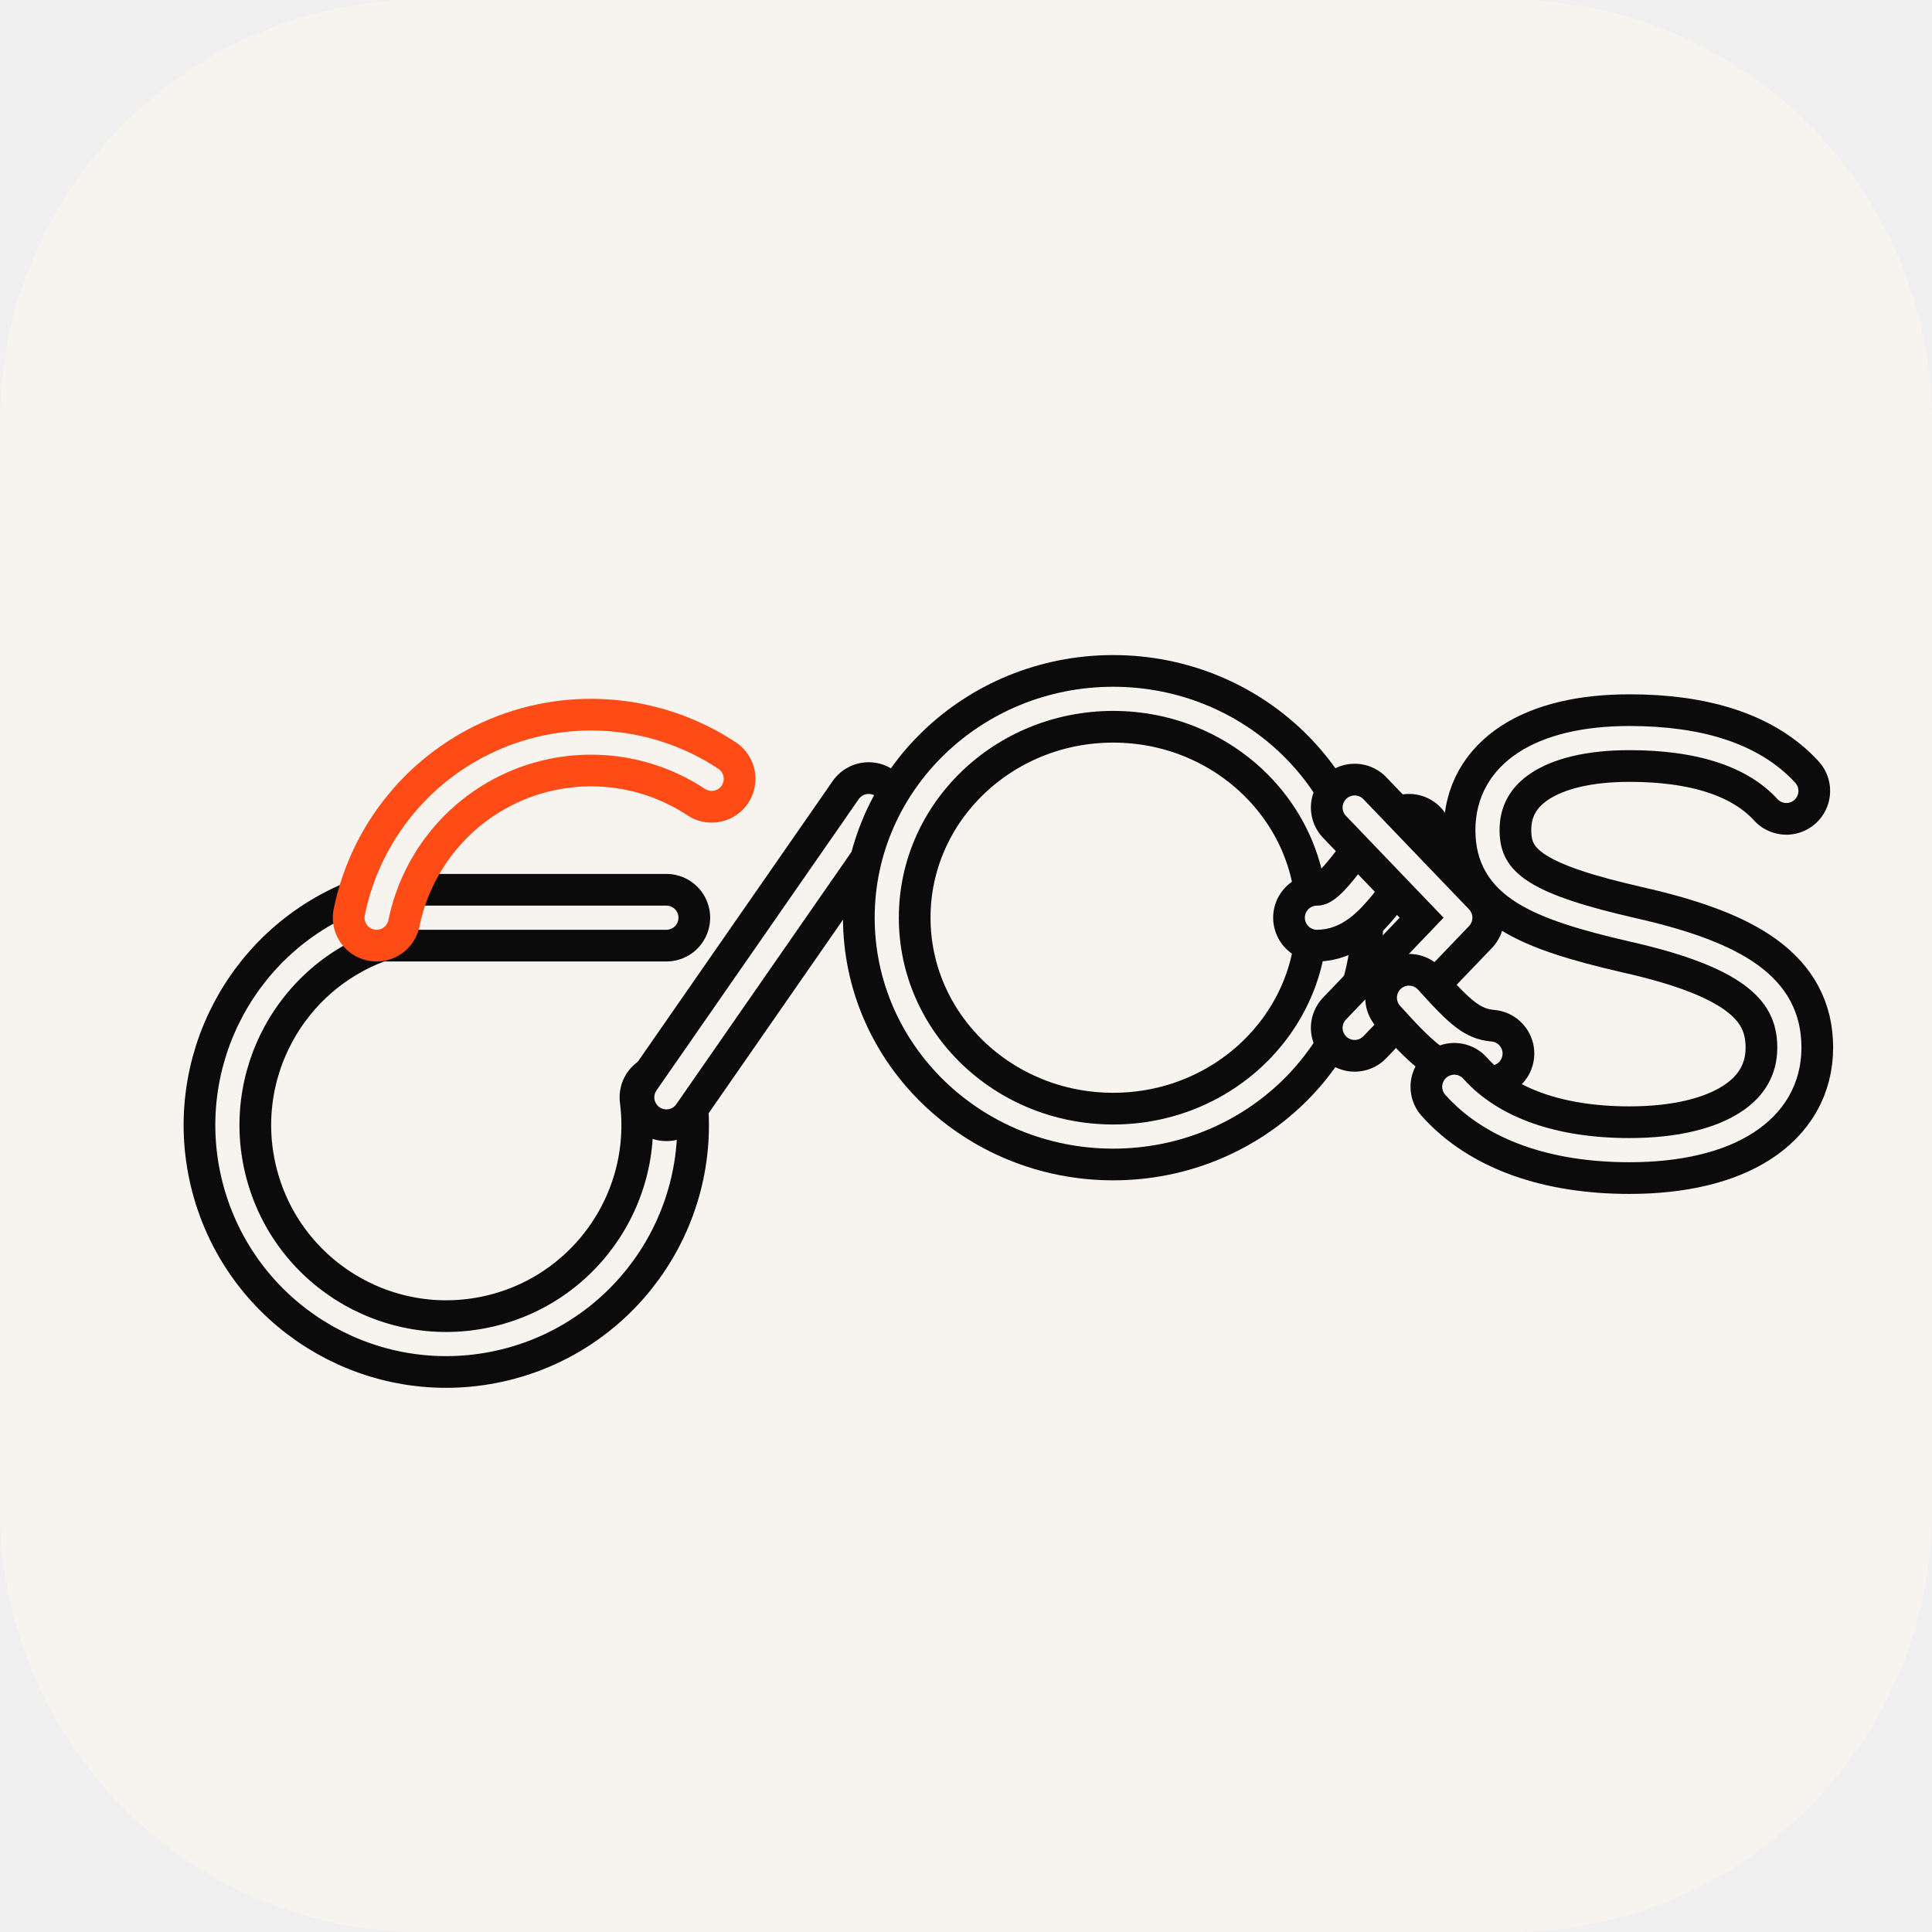
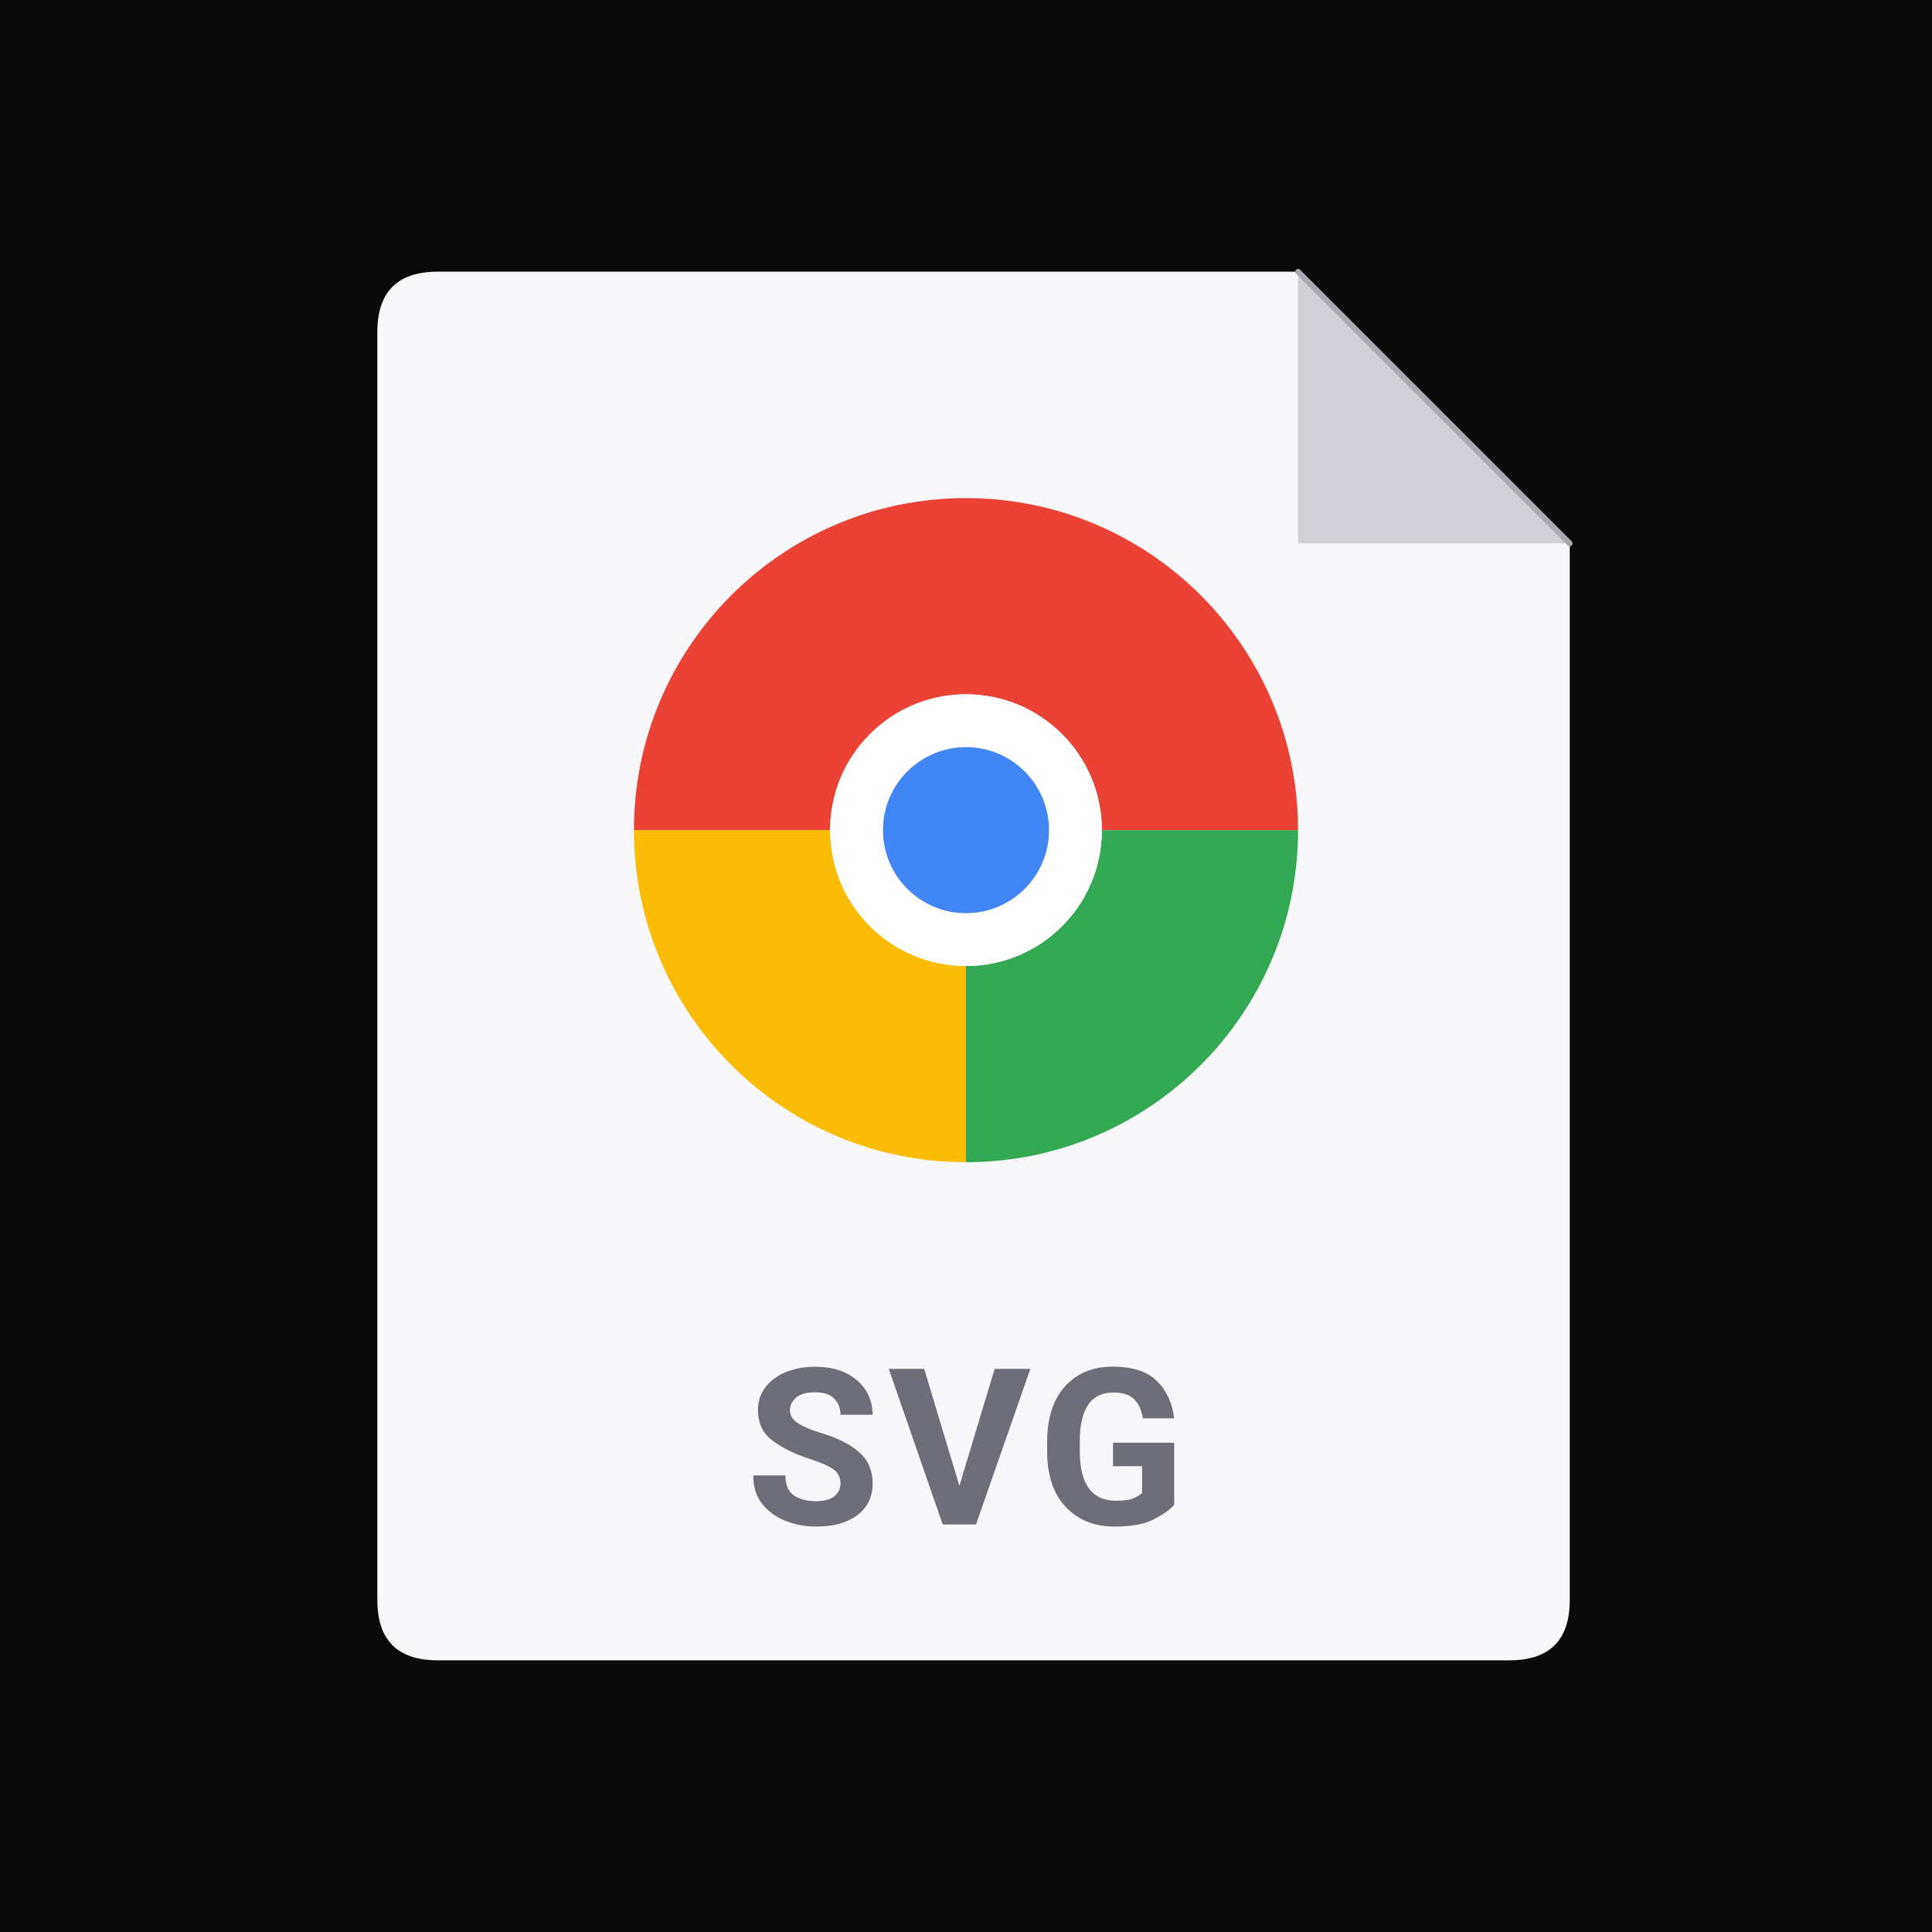
- <svg xmlns="http://www.w3.org/2000/svg" viewBox="0 0 512 512" role="img" aria-label="EOS">
-   <rect width="512" height="512" rx="112" fill="#f7f4f0" />
-   <g transform="translate(55 140) scale(.4)" fill="none" stroke-linecap="round" stroke-linejoin="round">
-     <path d="M304 258H112a145 145 0 1 0 190 119" stroke="#0b0b0b" stroke-width="58" />
-     <path d="M304 258H112a145 145 0 1 0 190 119" stroke="#f7f4f0" stroke-width="16" />
-     <path d="M112 258a145 145 0 0 1 222-92" stroke="#ff4b16" stroke-width="58" />
-     <path d="M112 258a145 145 0 0 1 222-92" stroke="#f7f4f0" stroke-width="16" />
-     <path d="M304 377 438 184" stroke="#0b0b0b" stroke-width="58" />
-     <path d="M304 377 438 184" stroke="#f7f4f0" stroke-width="16" />
-     <ellipse cx="600" cy="258" rx="150" ry="145" stroke="#0b0b0b" stroke-width="58" />
-     <ellipse cx="600" cy="258" rx="150" ry="145" stroke="#f7f4f0" stroke-width="16" />
-     <path d="M735 258C760 258 772 221 796 205" stroke="#0b0b0b" stroke-width="58" />
-     <path d="M735 258C760 258 772 221 796 205" stroke="#f7f4f0" stroke-width="16" />
-     <path d="M760 185 830 258 760 331" stroke="#0b0b0b" stroke-width="58" />
-     <path d="M760 185 830 258 760 331" stroke="#f7f4f0" stroke-width="16" />
-     <path d="M796 311C816 333 828 346 850 348" stroke="#0b0b0b" stroke-width="58" />
-     <path d="M796 311C816 333 828 346 850 348" stroke="#f7f4f0" stroke-width="16" />
-     <path d="M1046 174c-22-24-58-35-104-35-59 0-94 23-94 61 0 37 31 51 96 66 71 16 104 38 104 78 0 42-40 68-106 68-50 0-91-14-116-42" stroke="#0b0b0b" stroke-width="58" />
-     <path d="M1046 174c-22-24-58-35-104-35-59 0-94 23-94 61 0 37 31 51 96 66 71 16 104 38 104 78 0 42-40 68-106 68-50 0-91-14-116-42" stroke="#f7f4f0" stroke-width="16" />
+ <svg xmlns="http://www.w3.org/2000/svg" viewBox="0 0 512 512" role="img" aria-label="SVG">
+   <rect width="512" height="512" fill="#0a0a0a" />
+   <path d="M 116 72            L 344 72            L 416 144            L 416 424            Q 416 440 400 440            L 116 440            Q 100 440 100 424            L 100 88            Q 100 72 116 72 Z" fill="#f8f8fa" />
+   <path d="M 344 72 L 416 144 L 344 144 Z" fill="#d0d0d6" />
+   <path d="M 344 72 L 416 144" stroke="#a8a8b0" stroke-width="1.5" fill="none" stroke-linecap="round" />
+   <g transform="translate(256 220)">
+     <path d="M -88 0 A 88 88 0 0 1 88 0 L 36 0 A 36 36 0 0 0 -36 0 Z" fill="#ea4335" />
+     <path d="M 88 0 A 88 88 0 0 1 0 88 L 0 36 A 36 36 0 0 0 36 0 Z" fill="#34a853" />
+     <path d="M 0 88 A 88 88 0 0 1 -88 0 L -36 0 A 36 36 0 0 0 0 36 Z" fill="#fbbc05" />
+     <circle cx="0" cy="0" r="36" fill="#ffffff" />
+     <circle cx="0" cy="0" r="22" fill="#4285f4" />
  </g>
+   <text x="256" y="404" text-anchor="middle" font-family="-apple-system, BlinkMacSystemFont, 'Segoe UI', Roboto, Helvetica, Arial, sans-serif" font-size="58" font-weight="700" fill="#6e6e78" letter-spacing="2">SVG</text>
</svg>
